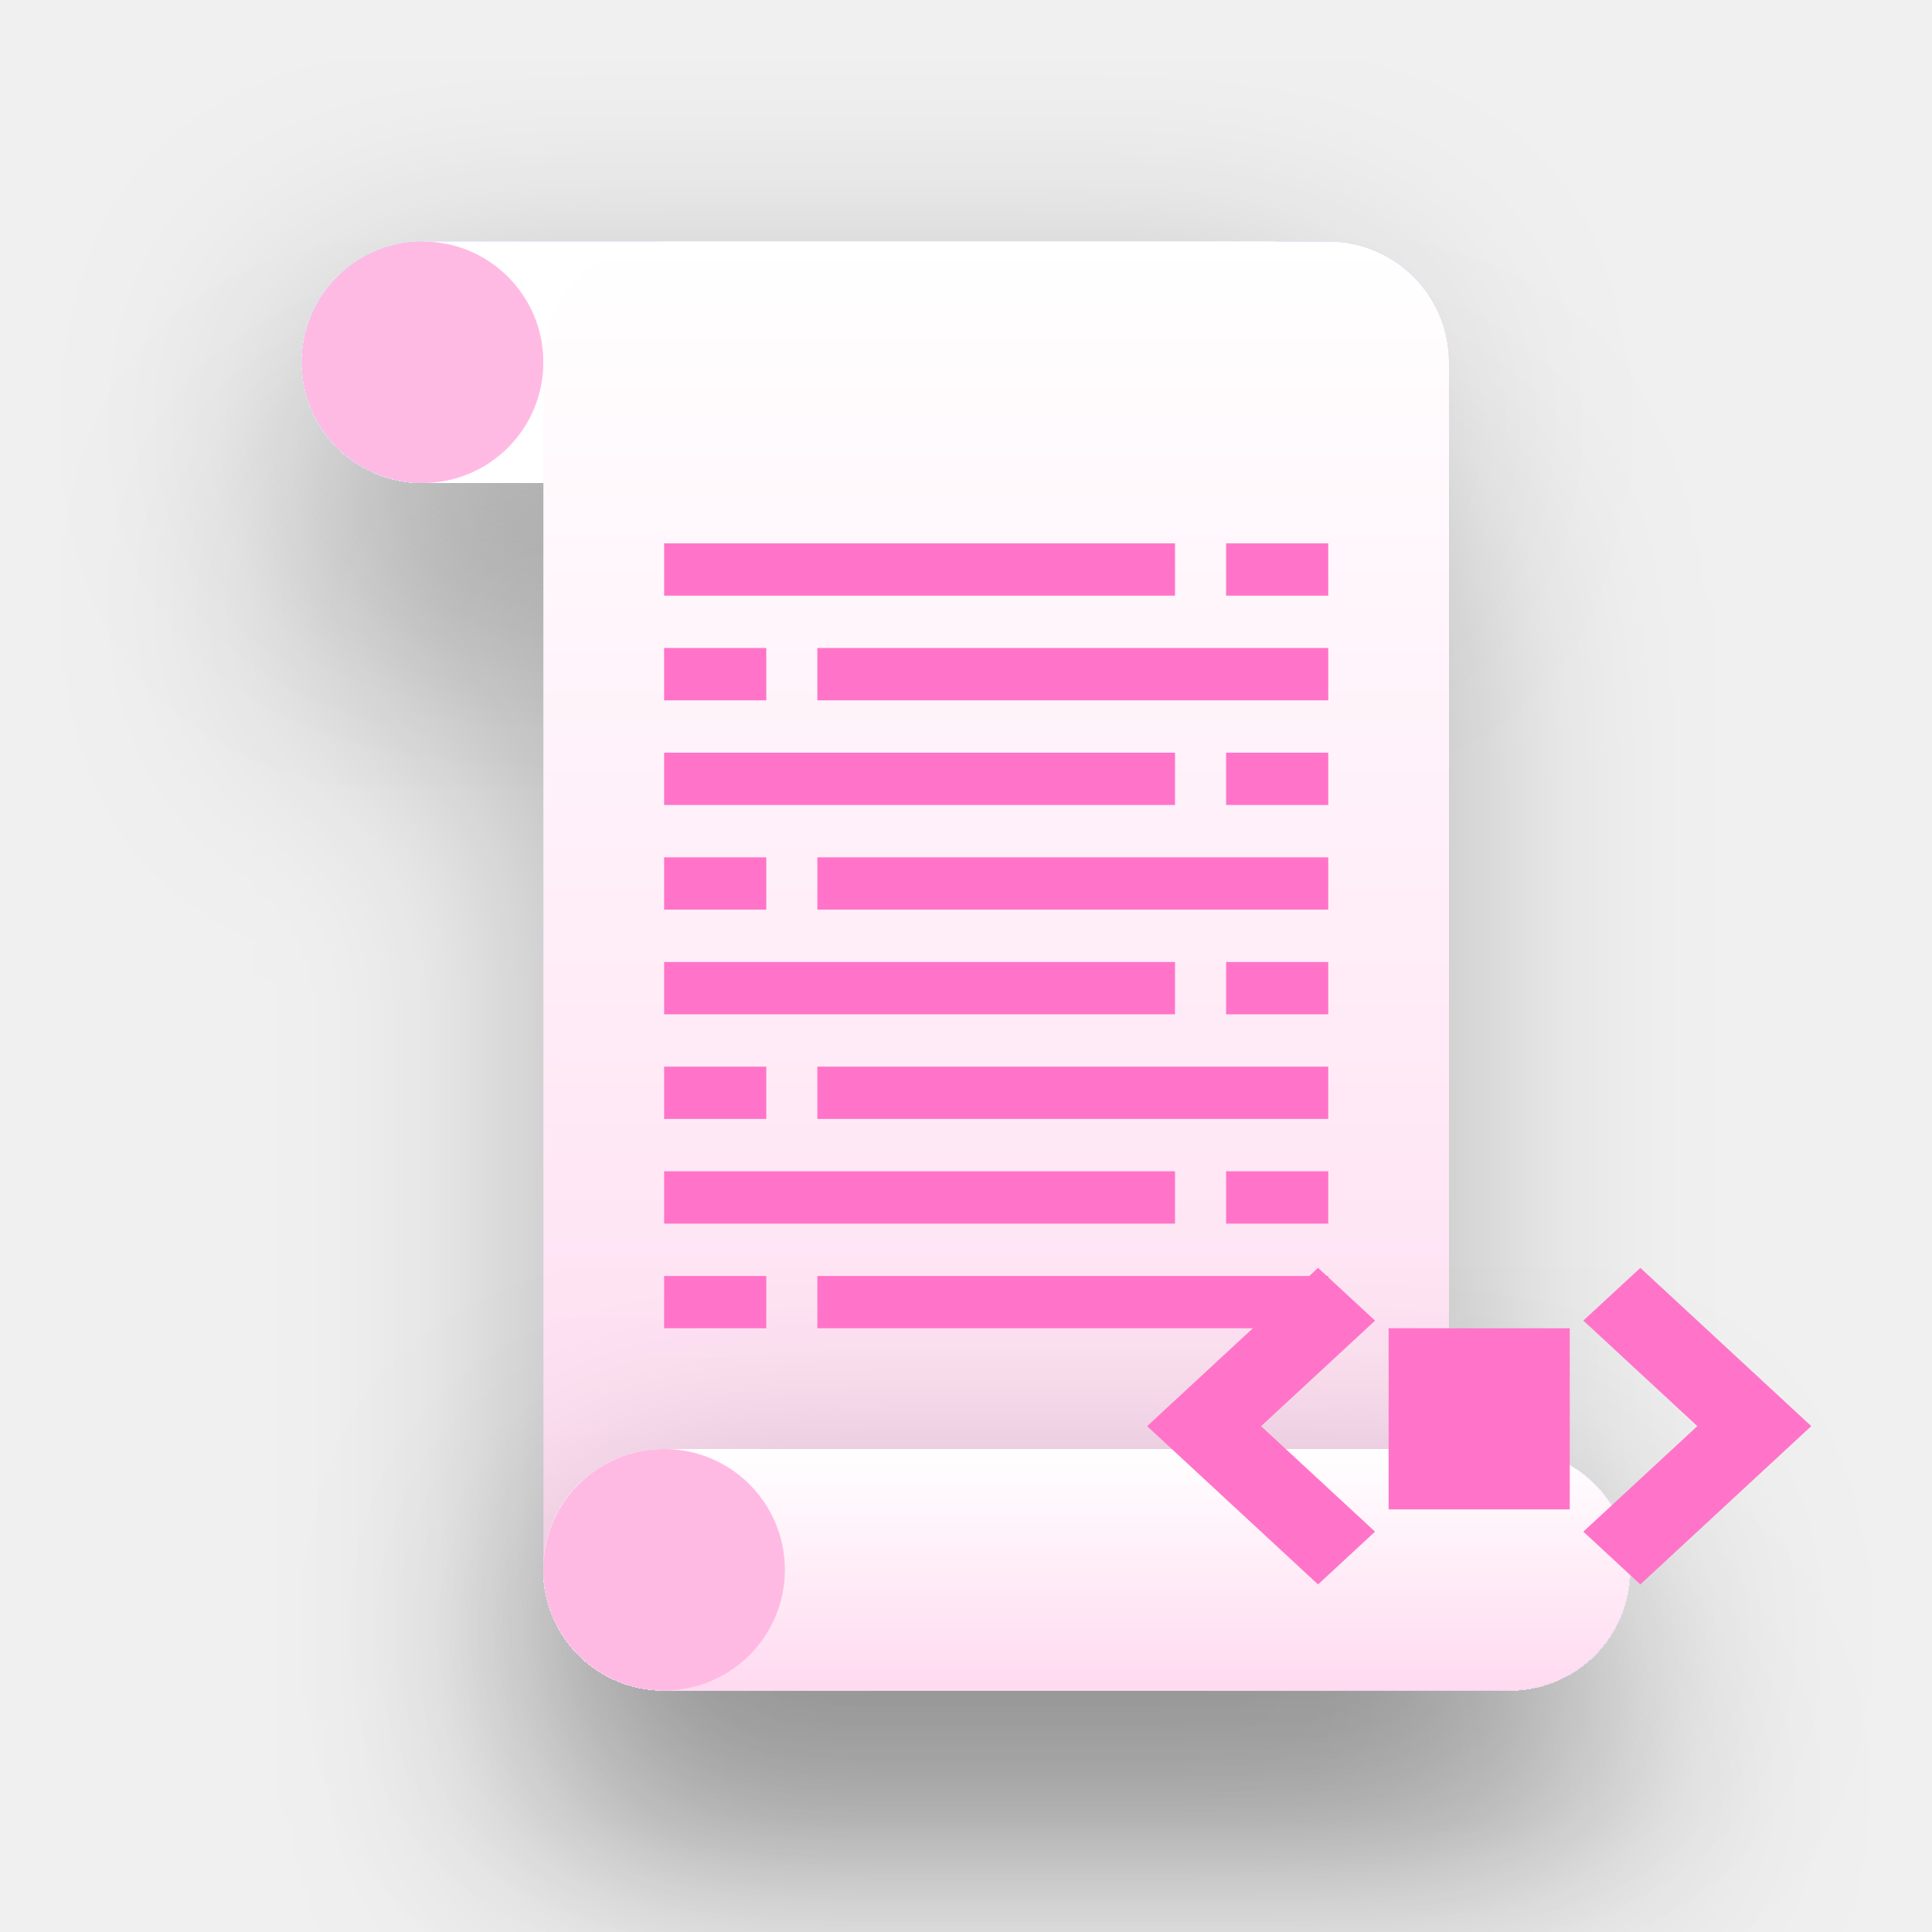
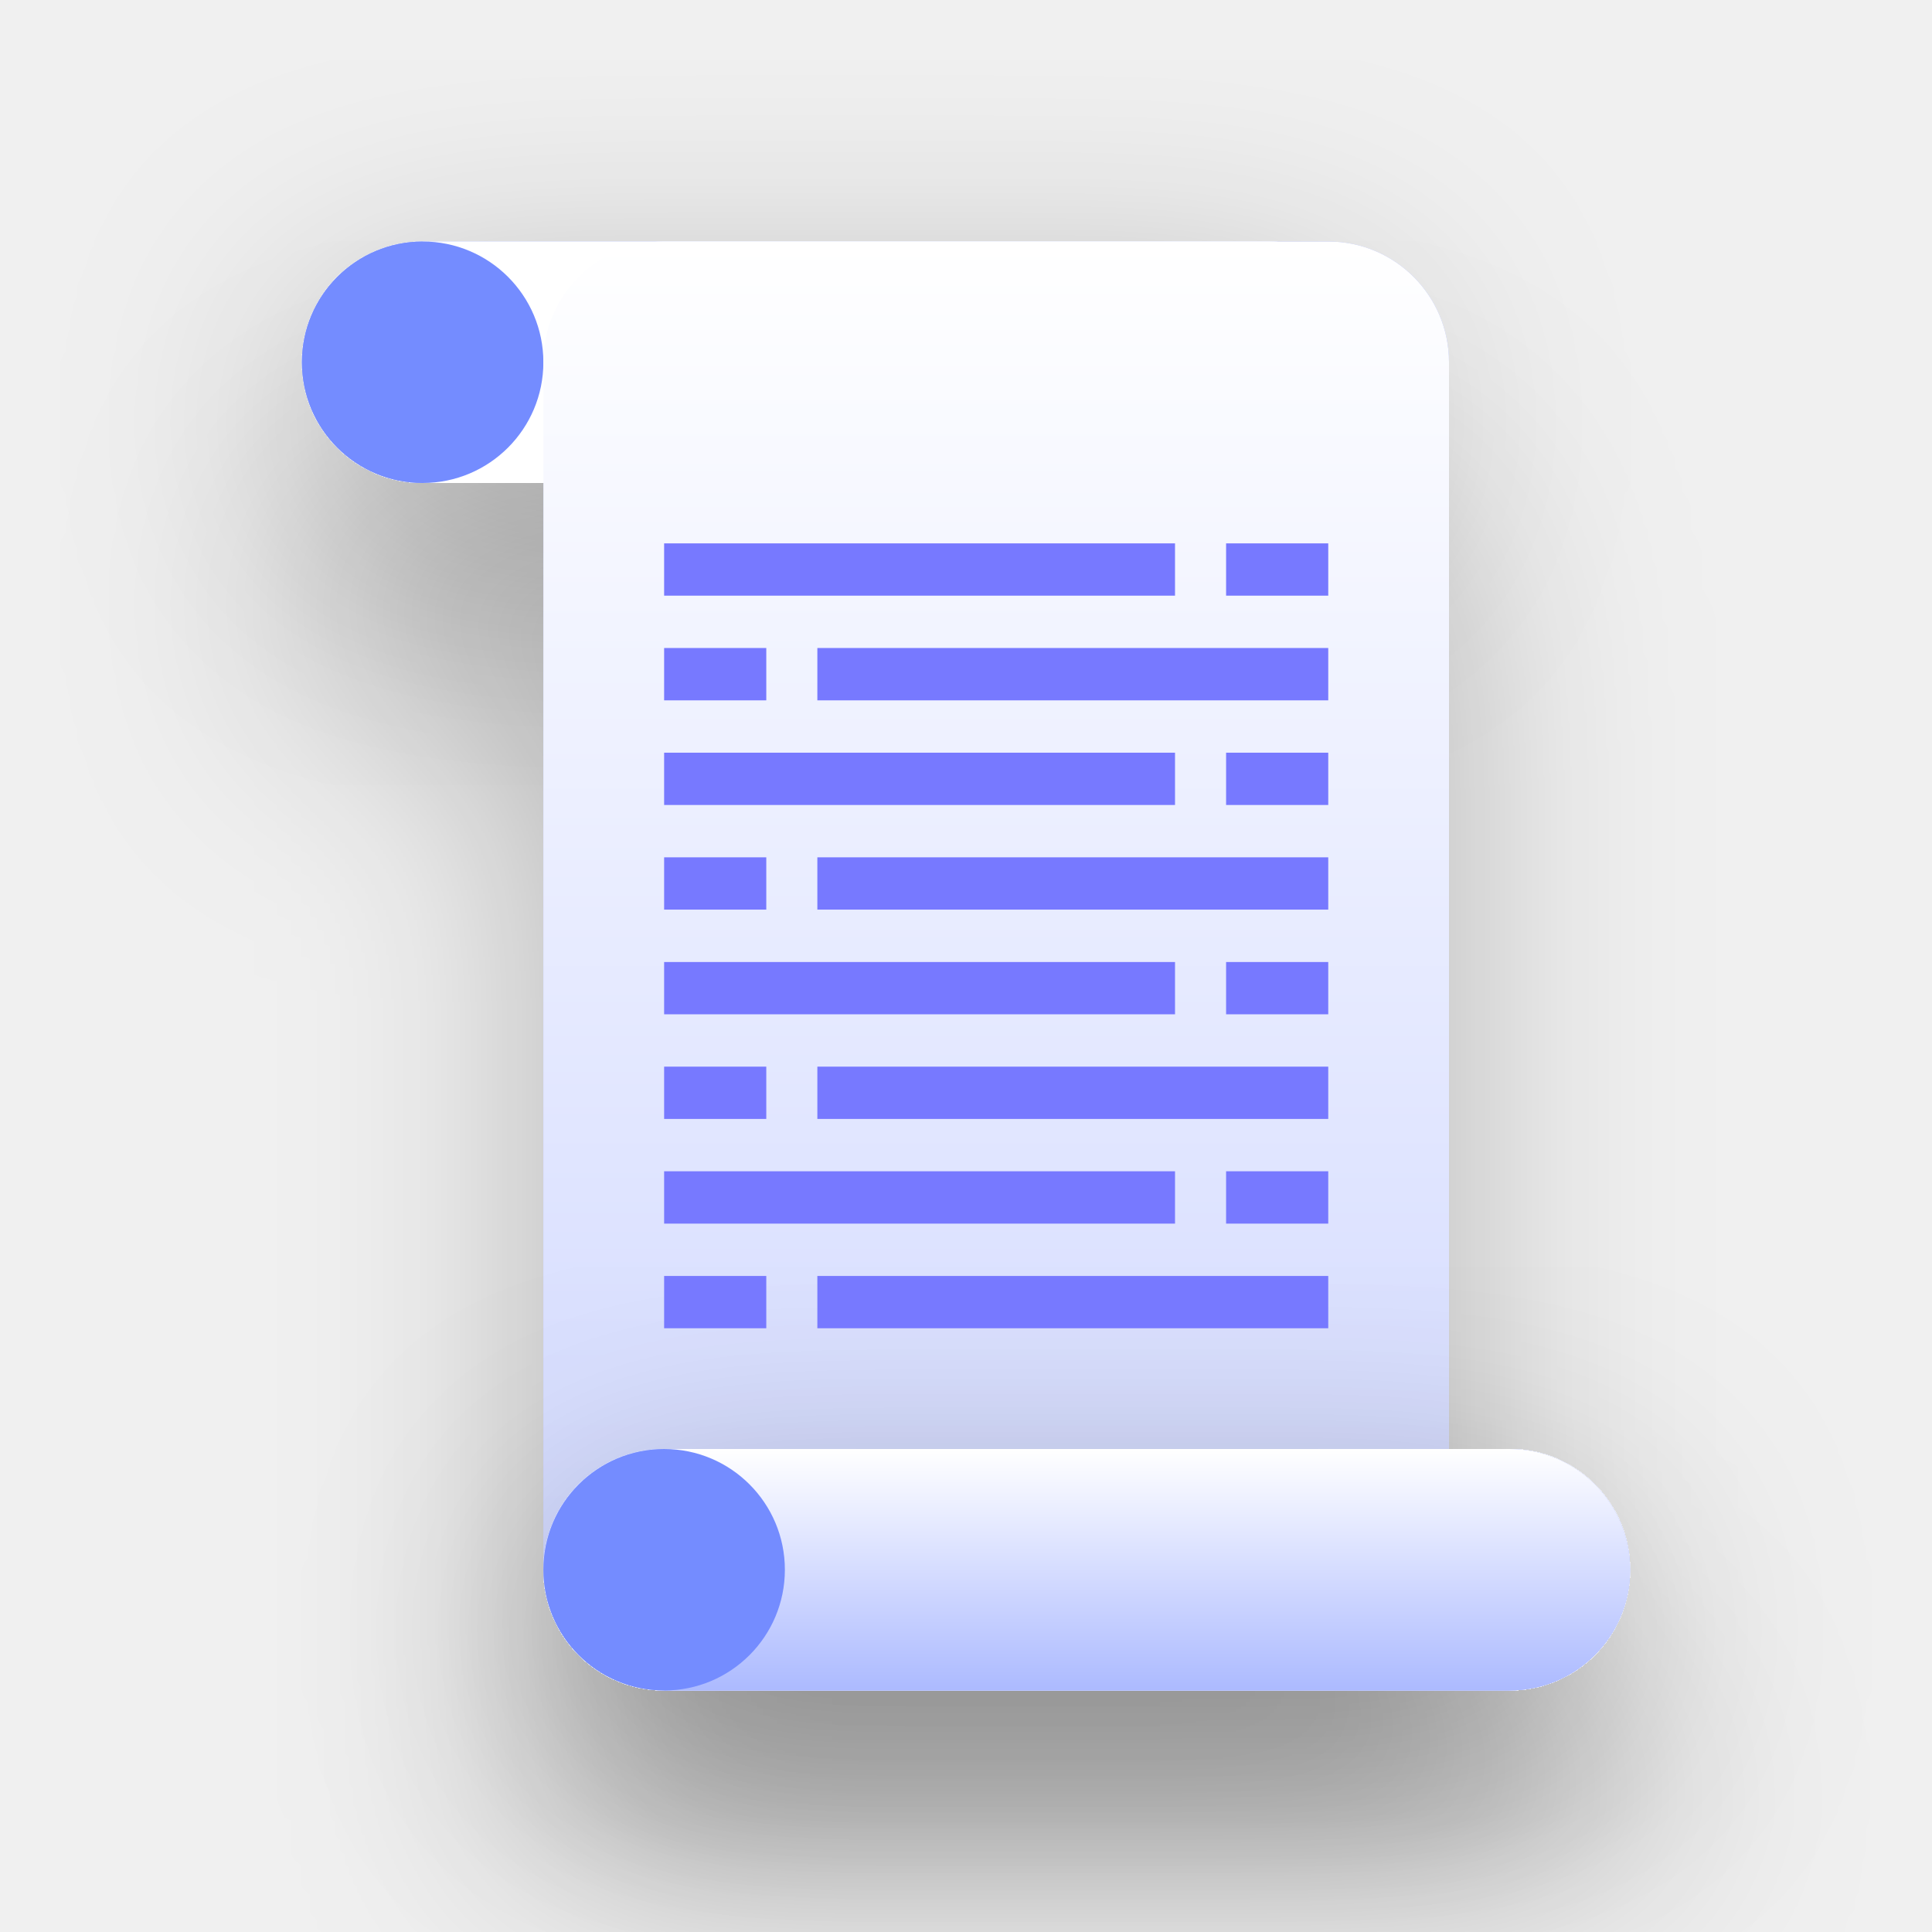
<svg xmlns="http://www.w3.org/2000/svg" width="32" height="32" viewBox="0 0 32 32" fill="none">
-   <g clip-path="url(#clip0_5_14)">
-     <g filter="url(#filter0_d_5_14)">
+   <g clip-path="url(#clip0_63_2)">
+     <g filter="url(#filter0_d_63_2)">
      <path d="M22 4C23.105 4 24 4.895 24 6V24H25C26.105 24 27 24.895 27 26C27 27.105 26.105 28 25 28H11C10.931 28 10.863 27.996 10.796 27.989C9.787 27.887 9 27.036 9 26V8H7C5.895 8 5 7.105 5 6C5 4.895 5.895 4 7 4H22Z" fill="#ACBAFF" />
    </g>
-     <g filter="url(#filter1_d_5_14)">
+     <g filter="url(#filter1_d_63_2)">
      <path d="M21 4C22.105 4 23 4.895 23 6C23 7.105 22.105 8 21 8H7V4H21Z" fill="white" />
-       <circle cx="7" cy="6" r="2" fill="#FFBAE4" />
+       <circle cx="7" cy="6" r="2" fill="#748CFF" />
    </g>
-     <rect x="9" y="4" width="15" height="24" rx="2" fill="url(#paint0_linear_5_14)" />
-     <g filter="url(#filter2_d_5_14)">
-       <path d="M25 24C26.105 24 27 24.895 27 26C27 27.105 26.105 28 25 28H11V24H25Z" fill="url(#paint1_linear_5_14)" />
-       <circle cx="11" cy="26" r="2" fill="#FFBAE4" />
+     <rect x="9" y="4" width="15" height="24" rx="2" fill="url(#paint0_linear_63_2)" />
+     <g filter="url(#filter2_d_63_2)">
+       <path d="M25 24C26.105 24 27 24.895 27 26C27 27.105 26.105 28 25 28H11V24H25Z" fill="url(#paint1_linear_63_2)" />
+       <circle cx="11" cy="26" r="2" fill="#748CFF" />
    </g>
-     <path d="M12.692 21.134V22H11V21.134H12.692ZM22 22H13.538V21.134H22V22ZM19.462 20.267H11V19.4H19.462V20.267ZM22 20.267H20.308V19.4H22V20.267ZM12.692 18.533H11V17.667H12.692V18.533ZM22 18.533H13.538V17.667H22V18.533ZM19.462 16.8H11V15.934H19.462V16.8ZM22 16.8H20.308V15.934H22V16.8ZM12.692 15.066H11V14.2H12.692V15.066ZM22 15.066H13.538V14.2H22V15.066ZM19.462 13.333H11V12.467H19.462V13.333ZM22 13.333H20.308V12.467H22V13.333ZM12.692 11.6H11V10.733H12.692V11.6ZM22 11.6H13.538V10.733H22V11.6ZM19.462 9.866H11V9H19.462V9.866ZM22 9.866H20.308V9H22V9.866Z" fill="#FF74C8" />
-     <path d="M28.113 23.621L26.225 21.873L27.169 21L30 23.621L27.169 26.243L26.225 25.369L28.113 23.621Z" fill="#FF74C8" />
-     <path d="M20.887 23.622L22.775 25.369L21.831 26.243L19 23.622L21.831 21L22.775 21.874L20.887 23.622Z" fill="#FF74C8" />
-     <rect x="23" y="22" width="3" height="3" fill="#FF74C8" />
+     <path d="M12.692 21.134V22H11V21.134H12.692ZM22 22H13.538V21.134H22V22ZM19.462 20.267H11V19.4H19.462V20.267ZM22 20.267H20.308V19.4H22V20.267ZM12.692 18.533H11V17.667H12.692V18.533ZM22 18.533H13.538V17.667H22V18.533ZM19.462 16.8H11V15.934H19.462V16.8ZM22 16.8H20.308V15.934H22V16.8ZM12.692 15.066H11V14.2H12.692V15.066ZM22 15.066H13.538V14.2H22V15.066ZM19.462 13.333H11V12.467H19.462V13.333ZM22 13.333H20.308V12.467H22V13.333ZM12.692 11.6H11V10.733H12.692V11.6ZM22 11.6H13.538V10.733H22V11.6ZM19.462 9.866H11V9H19.462V9.866ZM22 9.866H20.308V9H22V9.866Z" fill="#7779FF" />
  </g>
  <defs>
-     <filter id="filter0_d_5_14" x="1" y="4" width="30" height="32" filterUnits="userSpaceOnUse" color-interpolation-filters="sRGB">
+     <filter id="filter0_d_63_2" x="1" y="4" width="30" height="32" filterUnits="userSpaceOnUse" color-interpolation-filters="sRGB">
      <feFlood flood-opacity="0" result="BackgroundImageFix" />
      <feColorMatrix in="SourceAlpha" type="matrix" values="0 0 0 0 0 0 0 0 0 0 0 0 0 0 0 0 0 0 127 0" result="hardAlpha" />
      <feOffset dy="4" />
      <feGaussianBlur stdDeviation="2" />
      <feComposite in2="hardAlpha" operator="out" />
      <feColorMatrix type="matrix" values="0 0 0 0 0 0 0 0 0 0 0 0 0 0 0 0 0 0 0.25 0" />
-       <feBlend mode="normal" in2="BackgroundImageFix" result="effect1_dropShadow_5_14" />
-       <feBlend mode="normal" in="SourceGraphic" in2="effect1_dropShadow_5_14" result="shape" />
+       <feBlend mode="normal" in2="BackgroundImageFix" result="effect1_dropShadow_63_2" />
+       <feBlend mode="normal" in="SourceGraphic" in2="effect1_dropShadow_63_2" result="shape" />
    </filter>
-     <filter id="filter1_d_5_14" x="1" y="1" width="26" height="12" filterUnits="userSpaceOnUse" color-interpolation-filters="sRGB">
+     <filter id="filter1_d_63_2" x="1" y="1" width="26" height="12" filterUnits="userSpaceOnUse" color-interpolation-filters="sRGB">
      <feFlood flood-opacity="0" result="BackgroundImageFix" />
      <feColorMatrix in="SourceAlpha" type="matrix" values="0 0 0 0 0 0 0 0 0 0 0 0 0 0 0 0 0 0 127 0" result="hardAlpha" />
      <feOffset dy="1" />
      <feGaussianBlur stdDeviation="2" />
      <feComposite in2="hardAlpha" operator="out" />
      <feColorMatrix type="matrix" values="0 0 0 0 0 0 0 0 0 0 0 0 0 0 0 0 0 0 0.25 0" />
-       <feBlend mode="normal" in2="BackgroundImageFix" result="effect1_dropShadow_5_14" />
-       <feBlend mode="normal" in="SourceGraphic" in2="effect1_dropShadow_5_14" result="shape" />
+       <feBlend mode="normal" in2="BackgroundImageFix" result="effect1_dropShadow_63_2" />
+       <feBlend mode="normal" in="SourceGraphic" in2="effect1_dropShadow_63_2" result="shape" />
    </filter>
-     <filter id="filter2_d_5_14" x="5" y="21" width="26" height="12" filterUnits="userSpaceOnUse" color-interpolation-filters="sRGB">
+     <filter id="filter2_d_63_2" x="5" y="21" width="26" height="12" filterUnits="userSpaceOnUse" color-interpolation-filters="sRGB">
      <feFlood flood-opacity="0" result="BackgroundImageFix" />
      <feColorMatrix in="SourceAlpha" type="matrix" values="0 0 0 0 0 0 0 0 0 0 0 0 0 0 0 0 0 0 127 0" result="hardAlpha" />
      <feOffset dy="1" />
      <feGaussianBlur stdDeviation="2" />
      <feComposite in2="hardAlpha" operator="out" />
      <feColorMatrix type="matrix" values="0 0 0 0 0 0 0 0 0 0 0 0 0 0 0 0 0 0 0.25 0" />
-       <feBlend mode="normal" in2="BackgroundImageFix" result="effect1_dropShadow_5_14" />
-       <feBlend mode="normal" in="SourceGraphic" in2="effect1_dropShadow_5_14" result="shape" />
+       <feBlend mode="normal" in2="BackgroundImageFix" result="effect1_dropShadow_63_2" />
+       <feBlend mode="normal" in="SourceGraphic" in2="effect1_dropShadow_63_2" result="shape" />
    </filter>
-     <linearGradient id="paint0_linear_5_14" x1="16.5" y1="4" x2="16.5" y2="28" gradientUnits="userSpaceOnUse">
+     <linearGradient id="paint0_linear_63_2" x1="16.5" y1="4" x2="16.5" y2="28" gradientUnits="userSpaceOnUse">
      <stop stop-color="white" />
-       <stop offset="1" stop-color="#FFDAF0" />
+       <stop offset="1" stop-color="#CED6FF" />
    </linearGradient>
-     <linearGradient id="paint1_linear_5_14" x1="19" y1="24" x2="19" y2="28" gradientUnits="userSpaceOnUse">
+     <linearGradient id="paint1_linear_63_2" x1="19" y1="24" x2="19" y2="28" gradientUnits="userSpaceOnUse">
      <stop stop-color="white" />
-       <stop offset="1" stop-color="#FFDAF0" />
+       <stop offset="1" stop-color="#ACBAFF" />
    </linearGradient>
-     <clipPath id="clip0_5_14">
+     <clipPath id="clip0_63_2">
      <rect width="32" height="32" fill="white" />
    </clipPath>
  </defs>
</svg>
